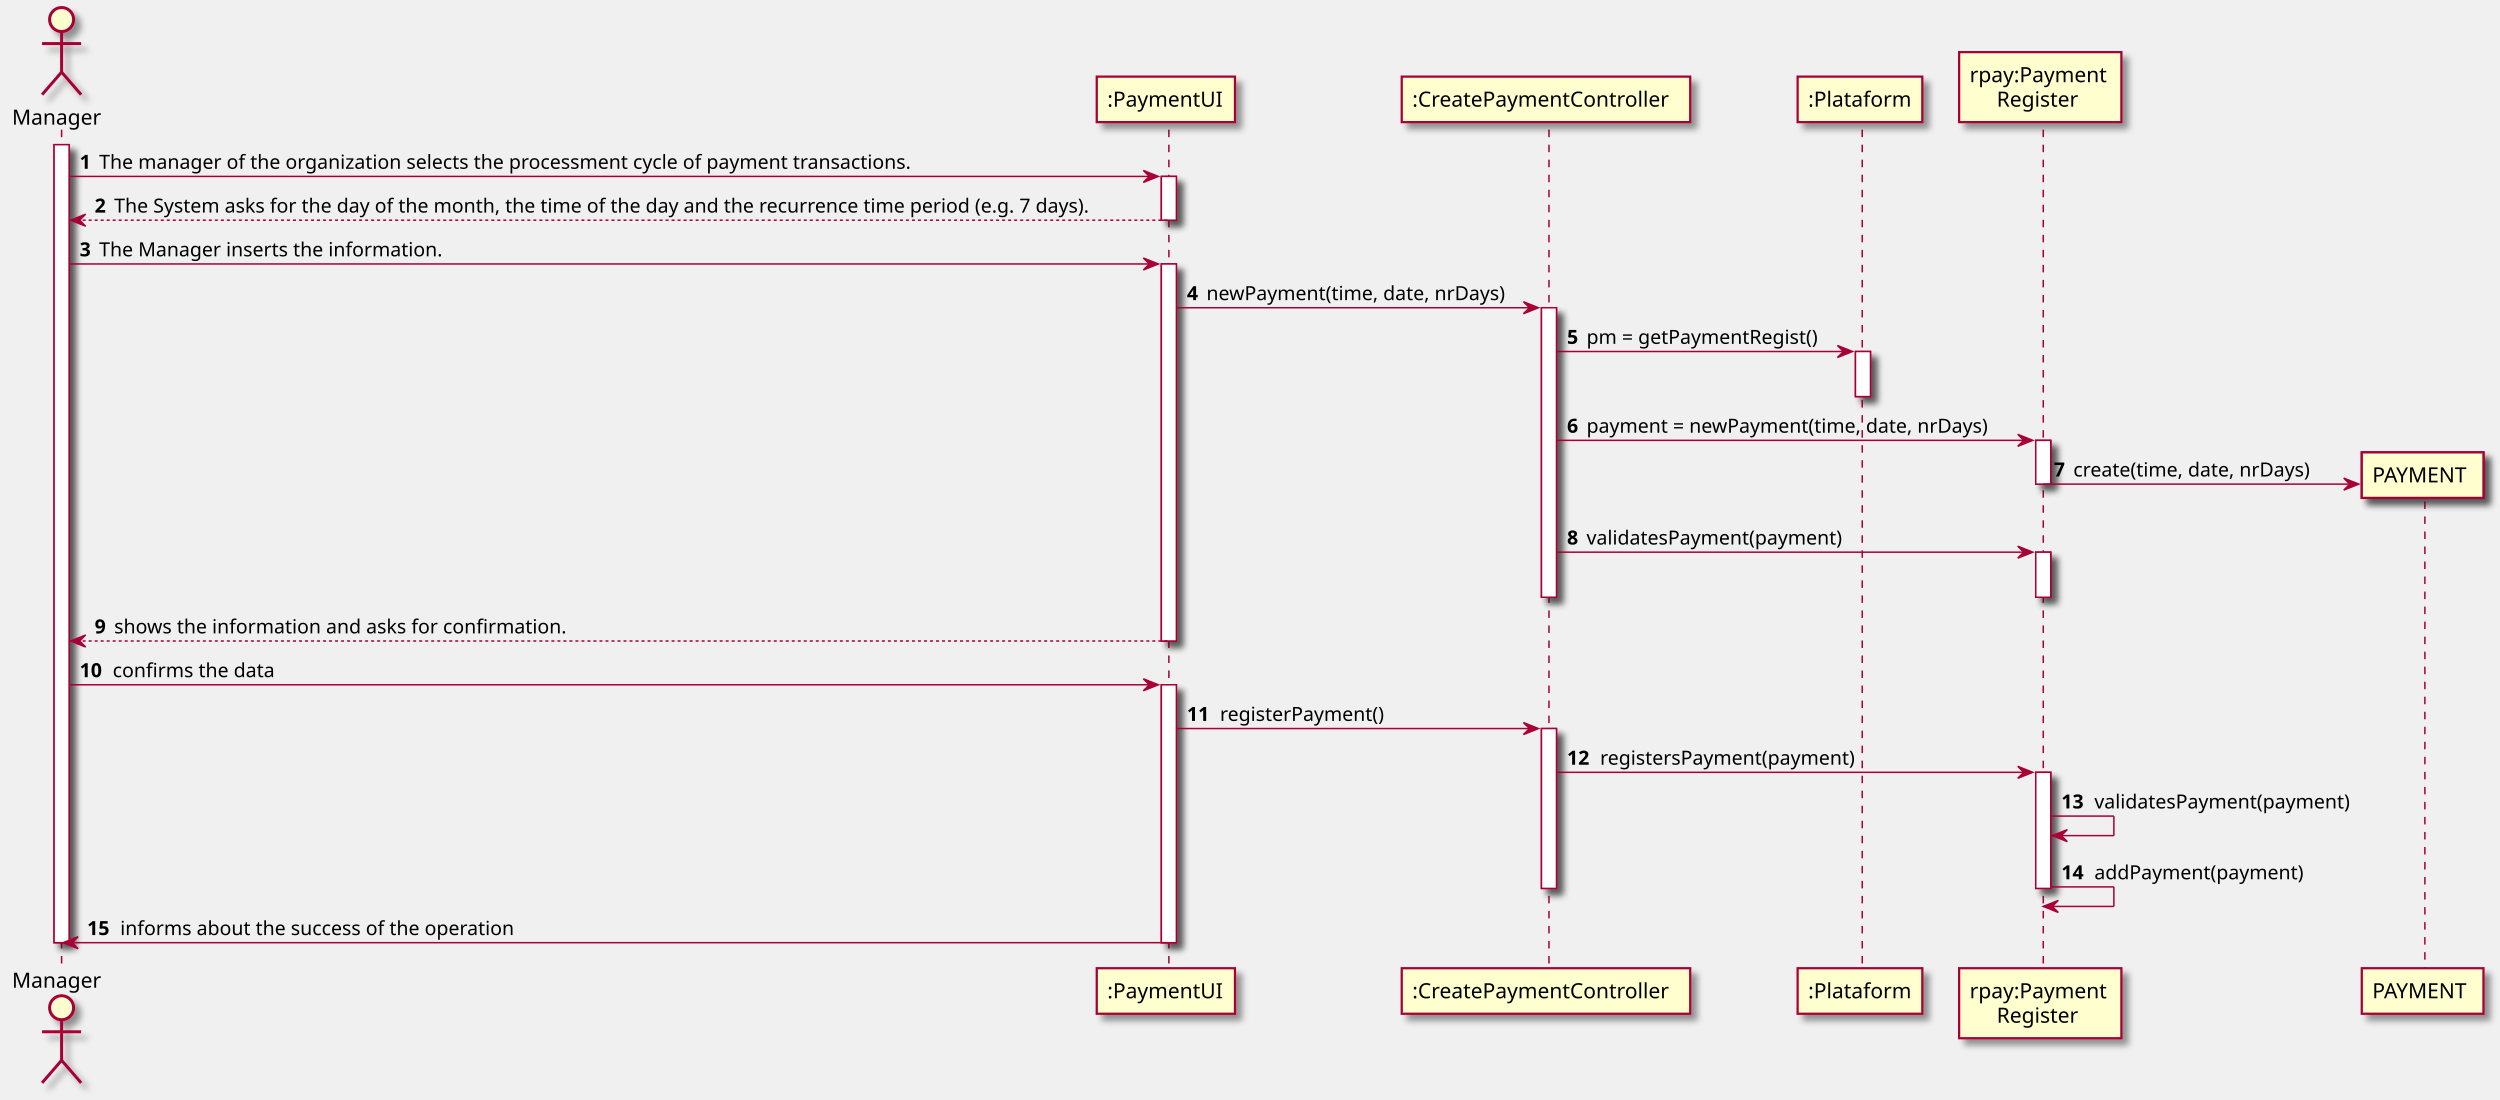
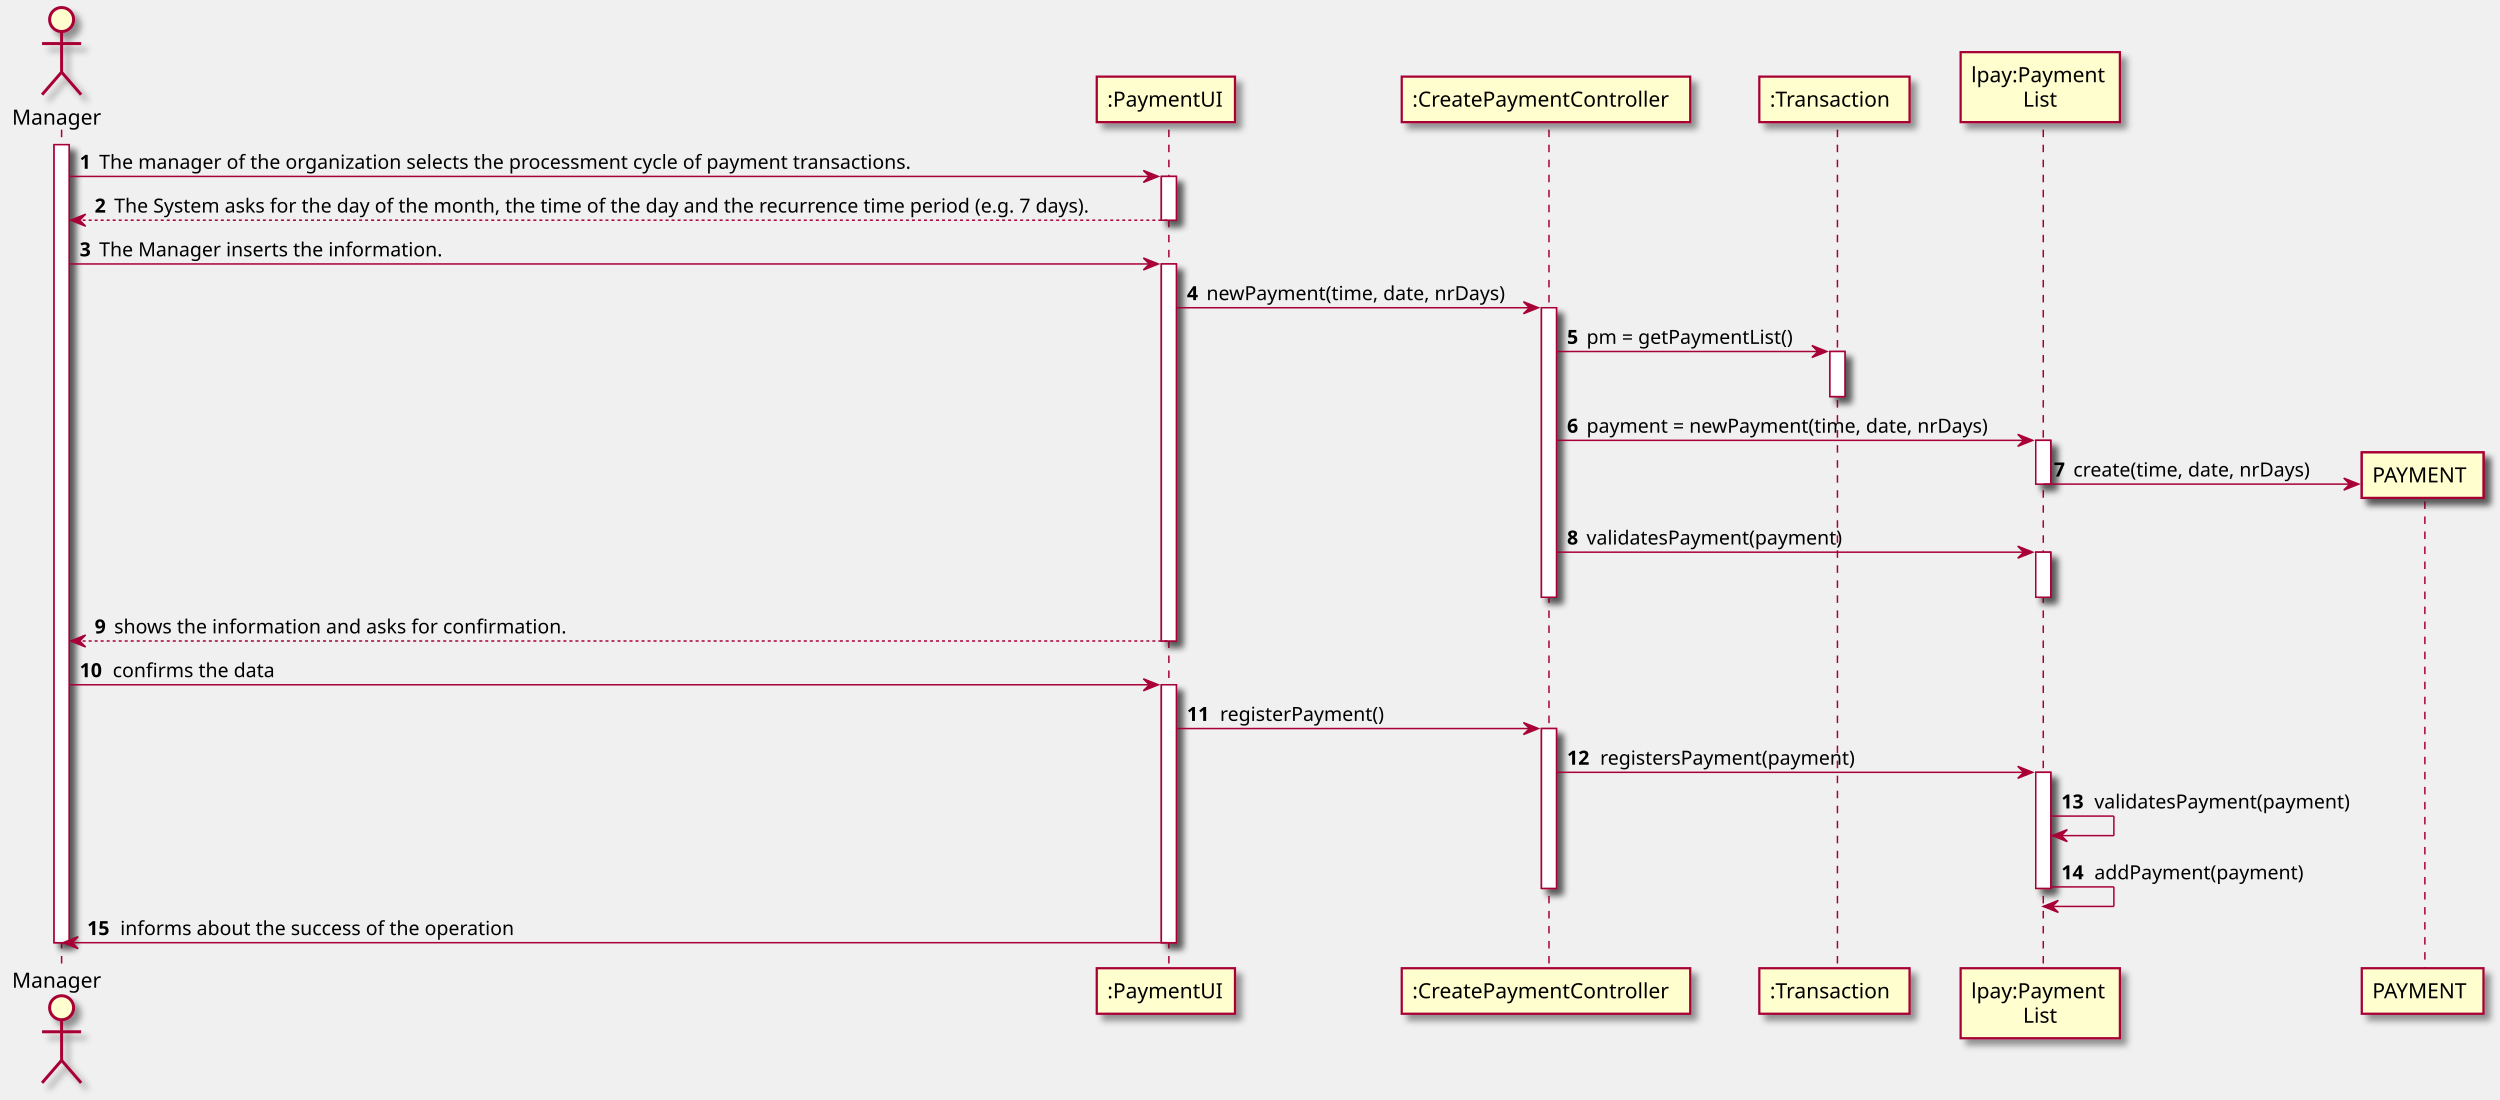
<svg xmlns="http://www.w3.org/2000/svg" contentScriptType="application/ecmascript" contentStyleType="text/css" height="732px" preserveAspectRatio="none" style="width:1664px;height:732px;" version="1.1" viewBox="0 0 1664 732" width="1664px" zoomAndPan="magnify">
  <defs>
-     <filter height="300%" id="fjznlay7gbnvb" width="300%" x="-1" y="-1">
+     <filter height="300%" id="fpm13luydpm8q" width="300%" x="-1" y="-1">
      <feGaussianBlur result="blurOut" stdDeviation="2.0" />
      <feColorMatrix in="blurOut" result="blurOut2" type="matrix" values="0 0 0 0 0 0 0 0 0 0 0 0 0 0 0 0 0 0 .4 0" />
      <feOffset dx="4.0" dy="4.0" in="blurOut2" result="blurOut3" />
      <feBlend in="SourceGraphic" in2="blurOut3" mode="normal" />
    </filter>
  </defs>
  <g>
-     <rect fill="#FFFFFF" filter="url(#fjznlay7gbnvb)" height="531.156" style="stroke: #A80036; stroke-width: 1.0;" width="10" x="36" y="96.297" />
-     <rect fill="#FFFFFF" filter="url(#fjznlay7gbnvb)" height="29.133" style="stroke: #A80036; stroke-width: 1.0;" width="10" x="773" y="117.43" />
-     <rect fill="#FFFFFF" filter="url(#fjznlay7gbnvb)" height="250.961" style="stroke: #A80036; stroke-width: 1.0;" width="10" x="773" y="175.695" />
-     <rect fill="#FFFFFF" filter="url(#fjznlay7gbnvb)" height="171.664" style="stroke: #A80036; stroke-width: 1.0;" width="10" x="773" y="455.789" />
-     <rect fill="#FFFFFF" filter="url(#fjznlay7gbnvb)" height="192.695" style="stroke: #A80036; stroke-width: 1.0;" width="10" x="1026" y="204.828" />
-     <rect fill="#FFFFFF" filter="url(#fjznlay7gbnvb)" height="106.398" style="stroke: #A80036; stroke-width: 1.0;" width="10" x="1026" y="484.922" />
-     <rect fill="#FFFFFF" filter="url(#fjznlay7gbnvb)" height="30" style="stroke: #A80036; stroke-width: 1.0;" width="10" x="1235" y="233.961" />
-     <rect fill="#FFFFFF" filter="url(#fjznlay7gbnvb)" height="29.133" style="stroke: #A80036; stroke-width: 1.0;" width="10" x="1355" y="293.094" />
-     <rect fill="#FFFFFF" filter="url(#fjznlay7gbnvb)" height="30" style="stroke: #A80036; stroke-width: 1.0;" width="10" x="1355" y="367.523" />
-     <rect fill="#FFFFFF" filter="url(#fjznlay7gbnvb)" height="77.266" style="stroke: #A80036; stroke-width: 1.0;" width="10" x="1355" y="514.055" />
-     <rect fill="#FEFECE" filter="url(#fjznlay7gbnvb)" height="30.297" style="stroke: #A80036; stroke-width: 1.5;" width="81" x="1572" y="301.094" />
+     <rect fill="#FFFFFF" filter="url(#fpm13luydpm8q)" height="531.156" style="stroke: #A80036; stroke-width: 1.0;" width="10" x="36" y="96.297" />
+     <rect fill="#FFFFFF" filter="url(#fpm13luydpm8q)" height="29.133" style="stroke: #A80036; stroke-width: 1.0;" width="10" x="773" y="117.43" />
+     <rect fill="#FFFFFF" filter="url(#fpm13luydpm8q)" height="250.961" style="stroke: #A80036; stroke-width: 1.0;" width="10" x="773" y="175.695" />
+     <rect fill="#FFFFFF" filter="url(#fpm13luydpm8q)" height="171.664" style="stroke: #A80036; stroke-width: 1.0;" width="10" x="773" y="455.789" />
+     <rect fill="#FFFFFF" filter="url(#fpm13luydpm8q)" height="192.695" style="stroke: #A80036; stroke-width: 1.0;" width="10" x="1026" y="204.828" />
+     <rect fill="#FFFFFF" filter="url(#fpm13luydpm8q)" height="106.398" style="stroke: #A80036; stroke-width: 1.0;" width="10" x="1026" y="484.922" />
+     <rect fill="#FFFFFF" filter="url(#fpm13luydpm8q)" height="30" style="stroke: #A80036; stroke-width: 1.0;" width="10" x="1218" y="233.961" />
+     <rect fill="#FFFFFF" filter="url(#fpm13luydpm8q)" height="29.133" style="stroke: #A80036; stroke-width: 1.0;" width="10" x="1355" y="293.094" />
+     <rect fill="#FFFFFF" filter="url(#fpm13luydpm8q)" height="30" style="stroke: #A80036; stroke-width: 1.0;" width="10" x="1355" y="367.523" />
+     <rect fill="#FFFFFF" filter="url(#fpm13luydpm8q)" height="77.266" style="stroke: #A80036; stroke-width: 1.0;" width="10" x="1355" y="514.055" />
+     <rect fill="#FEFECE" filter="url(#fpm13luydpm8q)" height="30.297" style="stroke: #A80036; stroke-width: 1.5;" width="81" x="1572" y="301.094" />
    <text fill="#000000" font-family="sans-serif" font-size="14" lengthAdjust="spacingAndGlyphs" textLength="67" x="1579" y="321.089">PAYMENT</text>
    <line style="stroke: #A80036; stroke-width: 1.0; stroke-dasharray: 5.0,5.0;" x1="41" x2="41" y1="86.297" y2="645.453" />
    <line style="stroke: #A80036; stroke-width: 1.0; stroke-dasharray: 5.0,5.0;" x1="778" x2="778" y1="86.297" y2="645.453" />
    <line style="stroke: #A80036; stroke-width: 1.0; stroke-dasharray: 5.0,5.0;" x1="1031" x2="1031" y1="86.297" y2="645.453" />
-     <line style="stroke: #A80036; stroke-width: 1.0; stroke-dasharray: 5.0,5.0;" x1="1239.5" x2="1239.5" y1="86.297" y2="645.453" />
+     <line style="stroke: #A80036; stroke-width: 1.0; stroke-dasharray: 5.0,5.0;" x1="1223" x2="1223" y1="86.297" y2="645.453" />
    <line style="stroke: #A80036; stroke-width: 1.0; stroke-dasharray: 5.0,5.0;" x1="1360" x2="1360" y1="86.297" y2="645.453" />
    <line style="stroke: #A80036; stroke-width: 1.0; stroke-dasharray: 5.0,5.0;" x1="1614" x2="1614" y1="333.742" y2="645.453" />
    <text fill="#000000" font-family="sans-serif" font-size="14" lengthAdjust="spacingAndGlyphs" textLength="60" x="8" y="82.995">Manager</text>
-     <ellipse cx="41" cy="13" fill="#FEFECE" filter="url(#fjznlay7gbnvb)" rx="8" ry="8" style="stroke: #A80036; stroke-width: 2.0;" />
-     <path d="M41,21 L41,48 M28,29 L54,29 M41,48 L28,63 M41,48 L54,63 " fill="none" filter="url(#fjznlay7gbnvb)" style="stroke: #A80036; stroke-width: 2.0;" />
+     <ellipse cx="41" cy="13" fill="#FEFECE" filter="url(#fpm13luydpm8q)" rx="8" ry="8" style="stroke: #A80036; stroke-width: 2.0;" />
+     <path d="M41,21 L41,48 M28,29 L54,29 M41,48 L28,63 M41,48 L54,63 " fill="none" filter="url(#fpm13luydpm8q)" style="stroke: #A80036; stroke-width: 2.0;" />
    <text fill="#000000" font-family="sans-serif" font-size="14" lengthAdjust="spacingAndGlyphs" textLength="60" x="8" y="657.448">Manager</text>
-     <ellipse cx="41" cy="670.75" fill="#FEFECE" filter="url(#fjznlay7gbnvb)" rx="8" ry="8" style="stroke: #A80036; stroke-width: 2.0;" />
-     <path d="M41,678.75 L41,705.75 M28,686.75 L54,686.75 M41,705.75 L28,720.75 M41,705.75 L54,720.75 " fill="none" filter="url(#fjznlay7gbnvb)" style="stroke: #A80036; stroke-width: 2.0;" />
-     <rect fill="#FEFECE" filter="url(#fjznlay7gbnvb)" height="30.297" style="stroke: #A80036; stroke-width: 1.5;" width="92" x="730" y="51" />
+     <ellipse cx="41" cy="670.75" fill="#FEFECE" filter="url(#fpm13luydpm8q)" rx="8" ry="8" style="stroke: #A80036; stroke-width: 2.0;" />
+     <path d="M41,678.75 L41,705.75 M28,686.75 L54,686.75 M41,705.75 L28,720.75 M41,705.75 L54,720.75 " fill="none" filter="url(#fpm13luydpm8q)" style="stroke: #A80036; stroke-width: 2.0;" />
+     <rect fill="#FEFECE" filter="url(#fpm13luydpm8q)" height="30.297" style="stroke: #A80036; stroke-width: 1.5;" width="92" x="730" y="51" />
    <text fill="#000000" font-family="sans-serif" font-size="14" lengthAdjust="spacingAndGlyphs" textLength="78" x="737" y="70.995">:PaymentUI</text>
-     <rect fill="#FEFECE" filter="url(#fjznlay7gbnvb)" height="30.297" style="stroke: #A80036; stroke-width: 1.5;" width="92" x="730" y="644.453" />
+     <rect fill="#FEFECE" filter="url(#fpm13luydpm8q)" height="30.297" style="stroke: #A80036; stroke-width: 1.5;" width="92" x="730" y="644.453" />
    <text fill="#000000" font-family="sans-serif" font-size="14" lengthAdjust="spacingAndGlyphs" textLength="78" x="737" y="664.448">:PaymentUI</text>
-     <rect fill="#FEFECE" filter="url(#fjznlay7gbnvb)" height="30.297" style="stroke: #A80036; stroke-width: 1.5;" width="192" x="933" y="51" />
+     <rect fill="#FEFECE" filter="url(#fpm13luydpm8q)" height="30.297" style="stroke: #A80036; stroke-width: 1.5;" width="192" x="933" y="51" />
    <text fill="#000000" font-family="sans-serif" font-size="14" lengthAdjust="spacingAndGlyphs" textLength="178" x="940" y="70.995">:CreatePaymentController</text>
-     <rect fill="#FEFECE" filter="url(#fjznlay7gbnvb)" height="30.297" style="stroke: #A80036; stroke-width: 1.5;" width="192" x="933" y="644.453" />
+     <rect fill="#FEFECE" filter="url(#fpm13luydpm8q)" height="30.297" style="stroke: #A80036; stroke-width: 1.5;" width="192" x="933" y="644.453" />
    <text fill="#000000" font-family="sans-serif" font-size="14" lengthAdjust="spacingAndGlyphs" textLength="178" x="940" y="664.448">:CreatePaymentController</text>
-     <rect fill="#FEFECE" filter="url(#fjznlay7gbnvb)" height="30.297" style="stroke: #A80036; stroke-width: 1.5;" width="83" x="1196.5" y="51" />
-     <text fill="#000000" font-family="sans-serif" font-size="14" lengthAdjust="spacingAndGlyphs" textLength="69" x="1203.5" y="70.995">:Plataform</text>
-     <rect fill="#FEFECE" filter="url(#fjznlay7gbnvb)" height="30.297" style="stroke: #A80036; stroke-width: 1.5;" width="83" x="1196.5" y="644.453" />
-     <text fill="#000000" font-family="sans-serif" font-size="14" lengthAdjust="spacingAndGlyphs" textLength="69" x="1203.5" y="664.448">:Plataform</text>
-     <rect fill="#FEFECE" filter="url(#fjznlay7gbnvb)" height="46.594" style="stroke: #A80036; stroke-width: 1.5;" width="108" x="1304" y="34.703" />
-     <text fill="#000000" font-family="sans-serif" font-size="14" lengthAdjust="spacingAndGlyphs" textLength="94" x="1311" y="54.698">rpay:Payment</text>
-     <text fill="#000000" font-family="sans-serif" font-size="14" lengthAdjust="spacingAndGlyphs" textLength="58" x="1329" y="70.995">Register</text>
-     <rect fill="#FEFECE" filter="url(#fjznlay7gbnvb)" height="46.594" style="stroke: #A80036; stroke-width: 1.5;" width="108" x="1304" y="644.453" />
-     <text fill="#000000" font-family="sans-serif" font-size="14" lengthAdjust="spacingAndGlyphs" textLength="94" x="1311" y="664.448">rpay:Payment</text>
-     <text fill="#000000" font-family="sans-serif" font-size="14" lengthAdjust="spacingAndGlyphs" textLength="58" x="1329" y="680.745">Register</text>
-     <rect fill="#FEFECE" filter="url(#fjznlay7gbnvb)" height="30.297" style="stroke: #A80036; stroke-width: 1.5;" width="81" x="1572" y="644.453" />
+     <rect fill="#FEFECE" filter="url(#fpm13luydpm8q)" height="30.297" style="stroke: #A80036; stroke-width: 1.5;" width="100" x="1171" y="51" />
+     <text fill="#000000" font-family="sans-serif" font-size="14" lengthAdjust="spacingAndGlyphs" textLength="86" x="1178" y="70.995">:Transaction</text>
+     <rect fill="#FEFECE" filter="url(#fpm13luydpm8q)" height="30.297" style="stroke: #A80036; stroke-width: 1.5;" width="100" x="1171" y="644.453" />
+     <text fill="#000000" font-family="sans-serif" font-size="14" lengthAdjust="spacingAndGlyphs" textLength="86" x="1178" y="664.448">:Transaction</text>
+     <rect fill="#FEFECE" filter="url(#fpm13luydpm8q)" height="46.594" style="stroke: #A80036; stroke-width: 1.5;" width="106" x="1305" y="34.703" />
+     <text fill="#000000" font-family="sans-serif" font-size="14" lengthAdjust="spacingAndGlyphs" textLength="92" x="1312" y="54.698">lpay:Payment</text>
+     <text fill="#000000" font-family="sans-serif" font-size="14" lengthAdjust="spacingAndGlyphs" textLength="23" x="1346.5" y="70.995">List</text>
+     <rect fill="#FEFECE" filter="url(#fpm13luydpm8q)" height="46.594" style="stroke: #A80036; stroke-width: 1.5;" width="106" x="1305" y="644.453" />
+     <text fill="#000000" font-family="sans-serif" font-size="14" lengthAdjust="spacingAndGlyphs" textLength="92" x="1312" y="664.448">lpay:Payment</text>
+     <text fill="#000000" font-family="sans-serif" font-size="14" lengthAdjust="spacingAndGlyphs" textLength="23" x="1346.5" y="680.745">List</text>
+     <rect fill="#FEFECE" filter="url(#fpm13luydpm8q)" height="30.297" style="stroke: #A80036; stroke-width: 1.5;" width="81" x="1572" y="644.453" />
    <text fill="#000000" font-family="sans-serif" font-size="14" lengthAdjust="spacingAndGlyphs" textLength="67" x="1579" y="664.448">PAYMENT</text>
-     <rect fill="#FFFFFF" filter="url(#fjznlay7gbnvb)" height="531.156" style="stroke: #A80036; stroke-width: 1.0;" width="10" x="36" y="96.297" />
-     <rect fill="#FFFFFF" filter="url(#fjznlay7gbnvb)" height="29.133" style="stroke: #A80036; stroke-width: 1.0;" width="10" x="773" y="117.43" />
-     <rect fill="#FFFFFF" filter="url(#fjznlay7gbnvb)" height="250.961" style="stroke: #A80036; stroke-width: 1.0;" width="10" x="773" y="175.695" />
-     <rect fill="#FFFFFF" filter="url(#fjznlay7gbnvb)" height="171.664" style="stroke: #A80036; stroke-width: 1.0;" width="10" x="773" y="455.789" />
-     <rect fill="#FFFFFF" filter="url(#fjznlay7gbnvb)" height="192.695" style="stroke: #A80036; stroke-width: 1.0;" width="10" x="1026" y="204.828" />
-     <rect fill="#FFFFFF" filter="url(#fjznlay7gbnvb)" height="106.398" style="stroke: #A80036; stroke-width: 1.0;" width="10" x="1026" y="484.922" />
-     <rect fill="#FFFFFF" filter="url(#fjznlay7gbnvb)" height="30" style="stroke: #A80036; stroke-width: 1.0;" width="10" x="1235" y="233.961" />
-     <rect fill="#FFFFFF" filter="url(#fjznlay7gbnvb)" height="29.133" style="stroke: #A80036; stroke-width: 1.0;" width="10" x="1355" y="293.094" />
-     <rect fill="#FFFFFF" filter="url(#fjznlay7gbnvb)" height="30" style="stroke: #A80036; stroke-width: 1.0;" width="10" x="1355" y="367.523" />
-     <rect fill="#FFFFFF" filter="url(#fjznlay7gbnvb)" height="77.266" style="stroke: #A80036; stroke-width: 1.0;" width="10" x="1355" y="514.055" />
+     <rect fill="#FFFFFF" filter="url(#fpm13luydpm8q)" height="531.156" style="stroke: #A80036; stroke-width: 1.0;" width="10" x="36" y="96.297" />
+     <rect fill="#FFFFFF" filter="url(#fpm13luydpm8q)" height="29.133" style="stroke: #A80036; stroke-width: 1.0;" width="10" x="773" y="117.43" />
+     <rect fill="#FFFFFF" filter="url(#fpm13luydpm8q)" height="250.961" style="stroke: #A80036; stroke-width: 1.0;" width="10" x="773" y="175.695" />
+     <rect fill="#FFFFFF" filter="url(#fpm13luydpm8q)" height="171.664" style="stroke: #A80036; stroke-width: 1.0;" width="10" x="773" y="455.789" />
+     <rect fill="#FFFFFF" filter="url(#fpm13luydpm8q)" height="192.695" style="stroke: #A80036; stroke-width: 1.0;" width="10" x="1026" y="204.828" />
+     <rect fill="#FFFFFF" filter="url(#fpm13luydpm8q)" height="106.398" style="stroke: #A80036; stroke-width: 1.0;" width="10" x="1026" y="484.922" />
+     <rect fill="#FFFFFF" filter="url(#fpm13luydpm8q)" height="30" style="stroke: #A80036; stroke-width: 1.0;" width="10" x="1218" y="233.961" />
+     <rect fill="#FFFFFF" filter="url(#fpm13luydpm8q)" height="29.133" style="stroke: #A80036; stroke-width: 1.0;" width="10" x="1355" y="293.094" />
+     <rect fill="#FFFFFF" filter="url(#fpm13luydpm8q)" height="30" style="stroke: #A80036; stroke-width: 1.0;" width="10" x="1355" y="367.523" />
+     <rect fill="#FFFFFF" filter="url(#fpm13luydpm8q)" height="77.266" style="stroke: #A80036; stroke-width: 1.0;" width="10" x="1355" y="514.055" />
    <polygon fill="#A80036" points="761,113.43,771,117.43,761,121.43,765,117.43" style="stroke: #A80036; stroke-width: 1.0;" />
    <line style="stroke: #A80036; stroke-width: 1.0;" x1="46" x2="767" y1="117.43" y2="117.43" />
    <text fill="#000000" font-family="sans-serif" font-size="13" font-weight="bold" lengthAdjust="spacingAndGlyphs" textLength="9" x="53" y="112.364">1</text>
    <text fill="#000000" font-family="sans-serif" font-size="13" lengthAdjust="spacingAndGlyphs" textLength="571" x="66" y="112.364">The manager of the organization selects the processment cycle of payment transactions.</text>
    <polygon fill="#A80036" points="57,142.562,47,146.562,57,150.562,53,146.562" style="stroke: #A80036; stroke-width: 1.0;" />
    <line style="stroke: #A80036; stroke-width: 1.0; stroke-dasharray: 2.0,2.0;" x1="51" x2="777" y1="146.562" y2="146.562" />
    <text fill="#000000" font-family="sans-serif" font-size="13" font-weight="bold" lengthAdjust="spacingAndGlyphs" textLength="9" x="63" y="141.497">2</text>
    <text fill="#000000" font-family="sans-serif" font-size="13" lengthAdjust="spacingAndGlyphs" textLength="690" x="76" y="141.497">The System asks for the day of the month, the time of the day and the recurrence time period (e.g. 7 days).</text>
    <polygon fill="#A80036" points="761,171.695,771,175.695,761,179.695,765,175.695" style="stroke: #A80036; stroke-width: 1.0;" />
    <line style="stroke: #A80036; stroke-width: 1.0;" x1="46" x2="767" y1="175.695" y2="175.695" />
    <text fill="#000000" font-family="sans-serif" font-size="13" font-weight="bold" lengthAdjust="spacingAndGlyphs" textLength="9" x="53" y="170.629">3</text>
    <text fill="#000000" font-family="sans-serif" font-size="13" lengthAdjust="spacingAndGlyphs" textLength="236" x="66" y="170.629">The Manager inserts the information.</text>
    <polygon fill="#A80036" points="1014,200.828,1024,204.828,1014,208.828,1018,204.828" style="stroke: #A80036; stroke-width: 1.0;" />
    <line style="stroke: #A80036; stroke-width: 1.0;" x1="783" x2="1020" y1="204.828" y2="204.828" />
    <text fill="#000000" font-family="sans-serif" font-size="13" font-weight="bold" lengthAdjust="spacingAndGlyphs" textLength="9" x="790" y="199.762">4</text>
    <text fill="#000000" font-family="sans-serif" font-size="13" lengthAdjust="spacingAndGlyphs" textLength="211" x="803" y="199.762">newPayment(time, date, nrDays)</text>
-     <polygon fill="#A80036" points="1223,229.961,1233,233.961,1223,237.961,1227,233.961" style="stroke: #A80036; stroke-width: 1.0;" />
-     <line style="stroke: #A80036; stroke-width: 1.0;" x1="1036" x2="1229" y1="233.961" y2="233.961" />
+     <polygon fill="#A80036" points="1206,229.961,1216,233.961,1206,237.961,1210,233.961" style="stroke: #A80036; stroke-width: 1.0;" />
+     <line style="stroke: #A80036; stroke-width: 1.0;" x1="1036" x2="1212" y1="233.961" y2="233.961" />
    <text fill="#000000" font-family="sans-serif" font-size="13" font-weight="bold" lengthAdjust="spacingAndGlyphs" textLength="9" x="1043" y="228.895">5</text>
-     <text fill="#000000" font-family="sans-serif" font-size="13" lengthAdjust="spacingAndGlyphs" textLength="167" x="1056" y="228.895">pm = getPaymentRegist()</text>
+     <text fill="#000000" font-family="sans-serif" font-size="13" lengthAdjust="spacingAndGlyphs" textLength="150" x="1056" y="228.895">pm = getPaymentList()</text>
    <polygon fill="#A80036" points="1343,289.094,1353,293.094,1343,297.094,1347,293.094" style="stroke: #A80036; stroke-width: 1.0;" />
    <line style="stroke: #A80036; stroke-width: 1.0;" x1="1036" x2="1349" y1="293.094" y2="293.094" />
    <text fill="#000000" font-family="sans-serif" font-size="13" font-weight="bold" lengthAdjust="spacingAndGlyphs" textLength="9" x="1043" y="288.028">6</text>
    <text fill="#000000" font-family="sans-serif" font-size="13" lengthAdjust="spacingAndGlyphs" textLength="287" x="1056" y="288.028">payment = newPayment(time, date, nrDays)</text>
    <polygon fill="#A80036" points="1560,318.227,1570,322.227,1560,326.227,1564,322.227" style="stroke: #A80036; stroke-width: 1.0;" />
    <line style="stroke: #A80036; stroke-width: 1.0;" x1="1360" x2="1566" y1="322.227" y2="322.227" />
    <text fill="#000000" font-family="sans-serif" font-size="13" font-weight="bold" lengthAdjust="spacingAndGlyphs" textLength="9" x="1367" y="317.161">7</text>
    <text fill="#000000" font-family="sans-serif" font-size="13" lengthAdjust="spacingAndGlyphs" textLength="170" x="1380" y="317.161">create(time, date, nrDays)</text>
-     <rect fill="#FEFECE" filter="url(#fjznlay7gbnvb)" height="30.297" style="stroke: #A80036; stroke-width: 1.5;" width="81" x="1572" y="301.094" />
+     <rect fill="#FEFECE" filter="url(#fpm13luydpm8q)" height="30.297" style="stroke: #A80036; stroke-width: 1.5;" width="81" x="1572" y="301.094" />
    <text fill="#000000" font-family="sans-serif" font-size="14" lengthAdjust="spacingAndGlyphs" textLength="67" x="1579" y="321.089">PAYMENT</text>
    <polygon fill="#A80036" points="1343,363.523,1353,367.523,1343,371.523,1347,367.523" style="stroke: #A80036; stroke-width: 1.0;" />
    <line style="stroke: #A80036; stroke-width: 1.0;" x1="1036" x2="1349" y1="367.523" y2="367.523" />
    <text fill="#000000" font-family="sans-serif" font-size="13" font-weight="bold" lengthAdjust="spacingAndGlyphs" textLength="9" x="1043" y="362.457">8</text>
    <text fill="#000000" font-family="sans-serif" font-size="13" lengthAdjust="spacingAndGlyphs" textLength="181" x="1056" y="362.457">validatesPayment(payment)</text>
    <polygon fill="#A80036" points="57,422.656,47,426.656,57,430.656,53,426.656" style="stroke: #A80036; stroke-width: 1.0;" />
    <line style="stroke: #A80036; stroke-width: 1.0; stroke-dasharray: 2.0,2.0;" x1="51" x2="777" y1="426.656" y2="426.656" />
    <text fill="#000000" font-family="sans-serif" font-size="13" font-weight="bold" lengthAdjust="spacingAndGlyphs" textLength="9" x="63" y="421.59">9</text>
    <text fill="#000000" font-family="sans-serif" font-size="13" lengthAdjust="spacingAndGlyphs" textLength="311" x="76" y="421.59">shows the information and asks for confirmation.</text>
    <polygon fill="#A80036" points="761,451.789,771,455.789,761,459.789,765,455.789" style="stroke: #A80036; stroke-width: 1.0;" />
    <line style="stroke: #A80036; stroke-width: 1.0;" x1="46" x2="767" y1="455.789" y2="455.789" />
    <text fill="#000000" font-family="sans-serif" font-size="13" font-weight="bold" lengthAdjust="spacingAndGlyphs" textLength="18" x="53" y="450.723">10</text>
    <text fill="#000000" font-family="sans-serif" font-size="13" lengthAdjust="spacingAndGlyphs" textLength="113" x="75" y="450.723">confirms the data</text>
    <polygon fill="#A80036" points="1014,480.922,1024,484.922,1014,488.922,1018,484.922" style="stroke: #A80036; stroke-width: 1.0;" />
    <line style="stroke: #A80036; stroke-width: 1.0;" x1="783" x2="1020" y1="484.922" y2="484.922" />
    <text fill="#000000" font-family="sans-serif" font-size="13" font-weight="bold" lengthAdjust="spacingAndGlyphs" textLength="18" x="790" y="479.856">11</text>
    <text fill="#000000" font-family="sans-serif" font-size="13" lengthAdjust="spacingAndGlyphs" textLength="116" x="812" y="479.856">registerPayment()</text>
    <polygon fill="#A80036" points="1343,510.055,1353,514.055,1343,518.055,1347,514.055" style="stroke: #A80036; stroke-width: 1.0;" />
    <line style="stroke: #A80036; stroke-width: 1.0;" x1="1036" x2="1349" y1="514.055" y2="514.055" />
    <text fill="#000000" font-family="sans-serif" font-size="13" font-weight="bold" lengthAdjust="spacingAndGlyphs" textLength="18" x="1043" y="508.989">12</text>
    <text fill="#000000" font-family="sans-serif" font-size="13" lengthAdjust="spacingAndGlyphs" textLength="180" x="1065" y="508.989">registersPayment(payment)</text>
    <line style="stroke: #A80036; stroke-width: 1.0;" x1="1365" x2="1407" y1="543.188" y2="543.188" />
    <line style="stroke: #A80036; stroke-width: 1.0;" x1="1407" x2="1407" y1="543.188" y2="556.188" />
    <line style="stroke: #A80036; stroke-width: 1.0;" x1="1366" x2="1407" y1="556.188" y2="556.188" />
    <polygon fill="#A80036" points="1376,552.188,1366,556.188,1376,560.188,1372,556.188" style="stroke: #A80036; stroke-width: 1.0;" />
    <text fill="#000000" font-family="sans-serif" font-size="13" font-weight="bold" lengthAdjust="spacingAndGlyphs" textLength="18" x="1372" y="538.122">13</text>
    <text fill="#000000" font-family="sans-serif" font-size="13" lengthAdjust="spacingAndGlyphs" textLength="181" x="1394" y="538.122">validatesPayment(payment)</text>
    <line style="stroke: #A80036; stroke-width: 1.0;" x1="1365" x2="1407" y1="590.32" y2="590.32" />
    <line style="stroke: #A80036; stroke-width: 1.0;" x1="1407" x2="1407" y1="590.32" y2="603.32" />
    <line style="stroke: #A80036; stroke-width: 1.0;" x1="1360" x2="1407" y1="603.32" y2="603.32" />
    <polygon fill="#A80036" points="1370,599.32,1360,603.32,1370,607.32,1366,603.32" style="stroke: #A80036; stroke-width: 1.0;" />
    <text fill="#000000" font-family="sans-serif" font-size="13" font-weight="bold" lengthAdjust="spacingAndGlyphs" textLength="18" x="1372" y="585.254">14</text>
    <text fill="#000000" font-family="sans-serif" font-size="13" lengthAdjust="spacingAndGlyphs" textLength="148" x="1394" y="585.254">addPayment(payment)</text>
    <polygon fill="#A80036" points="52,623.453,42,627.453,52,631.453,48,627.453" style="stroke: #A80036; stroke-width: 1.0;" />
    <line style="stroke: #A80036; stroke-width: 1.0;" x1="46" x2="777" y1="627.453" y2="627.453" />
    <text fill="#000000" font-family="sans-serif" font-size="13" font-weight="bold" lengthAdjust="spacingAndGlyphs" textLength="18" x="58" y="622.387">15</text>
    <text fill="#000000" font-family="sans-serif" font-size="13" lengthAdjust="spacingAndGlyphs" textLength="275" x="80" y="622.387">informs about the success of the operation</text>
  </g>
</svg>
